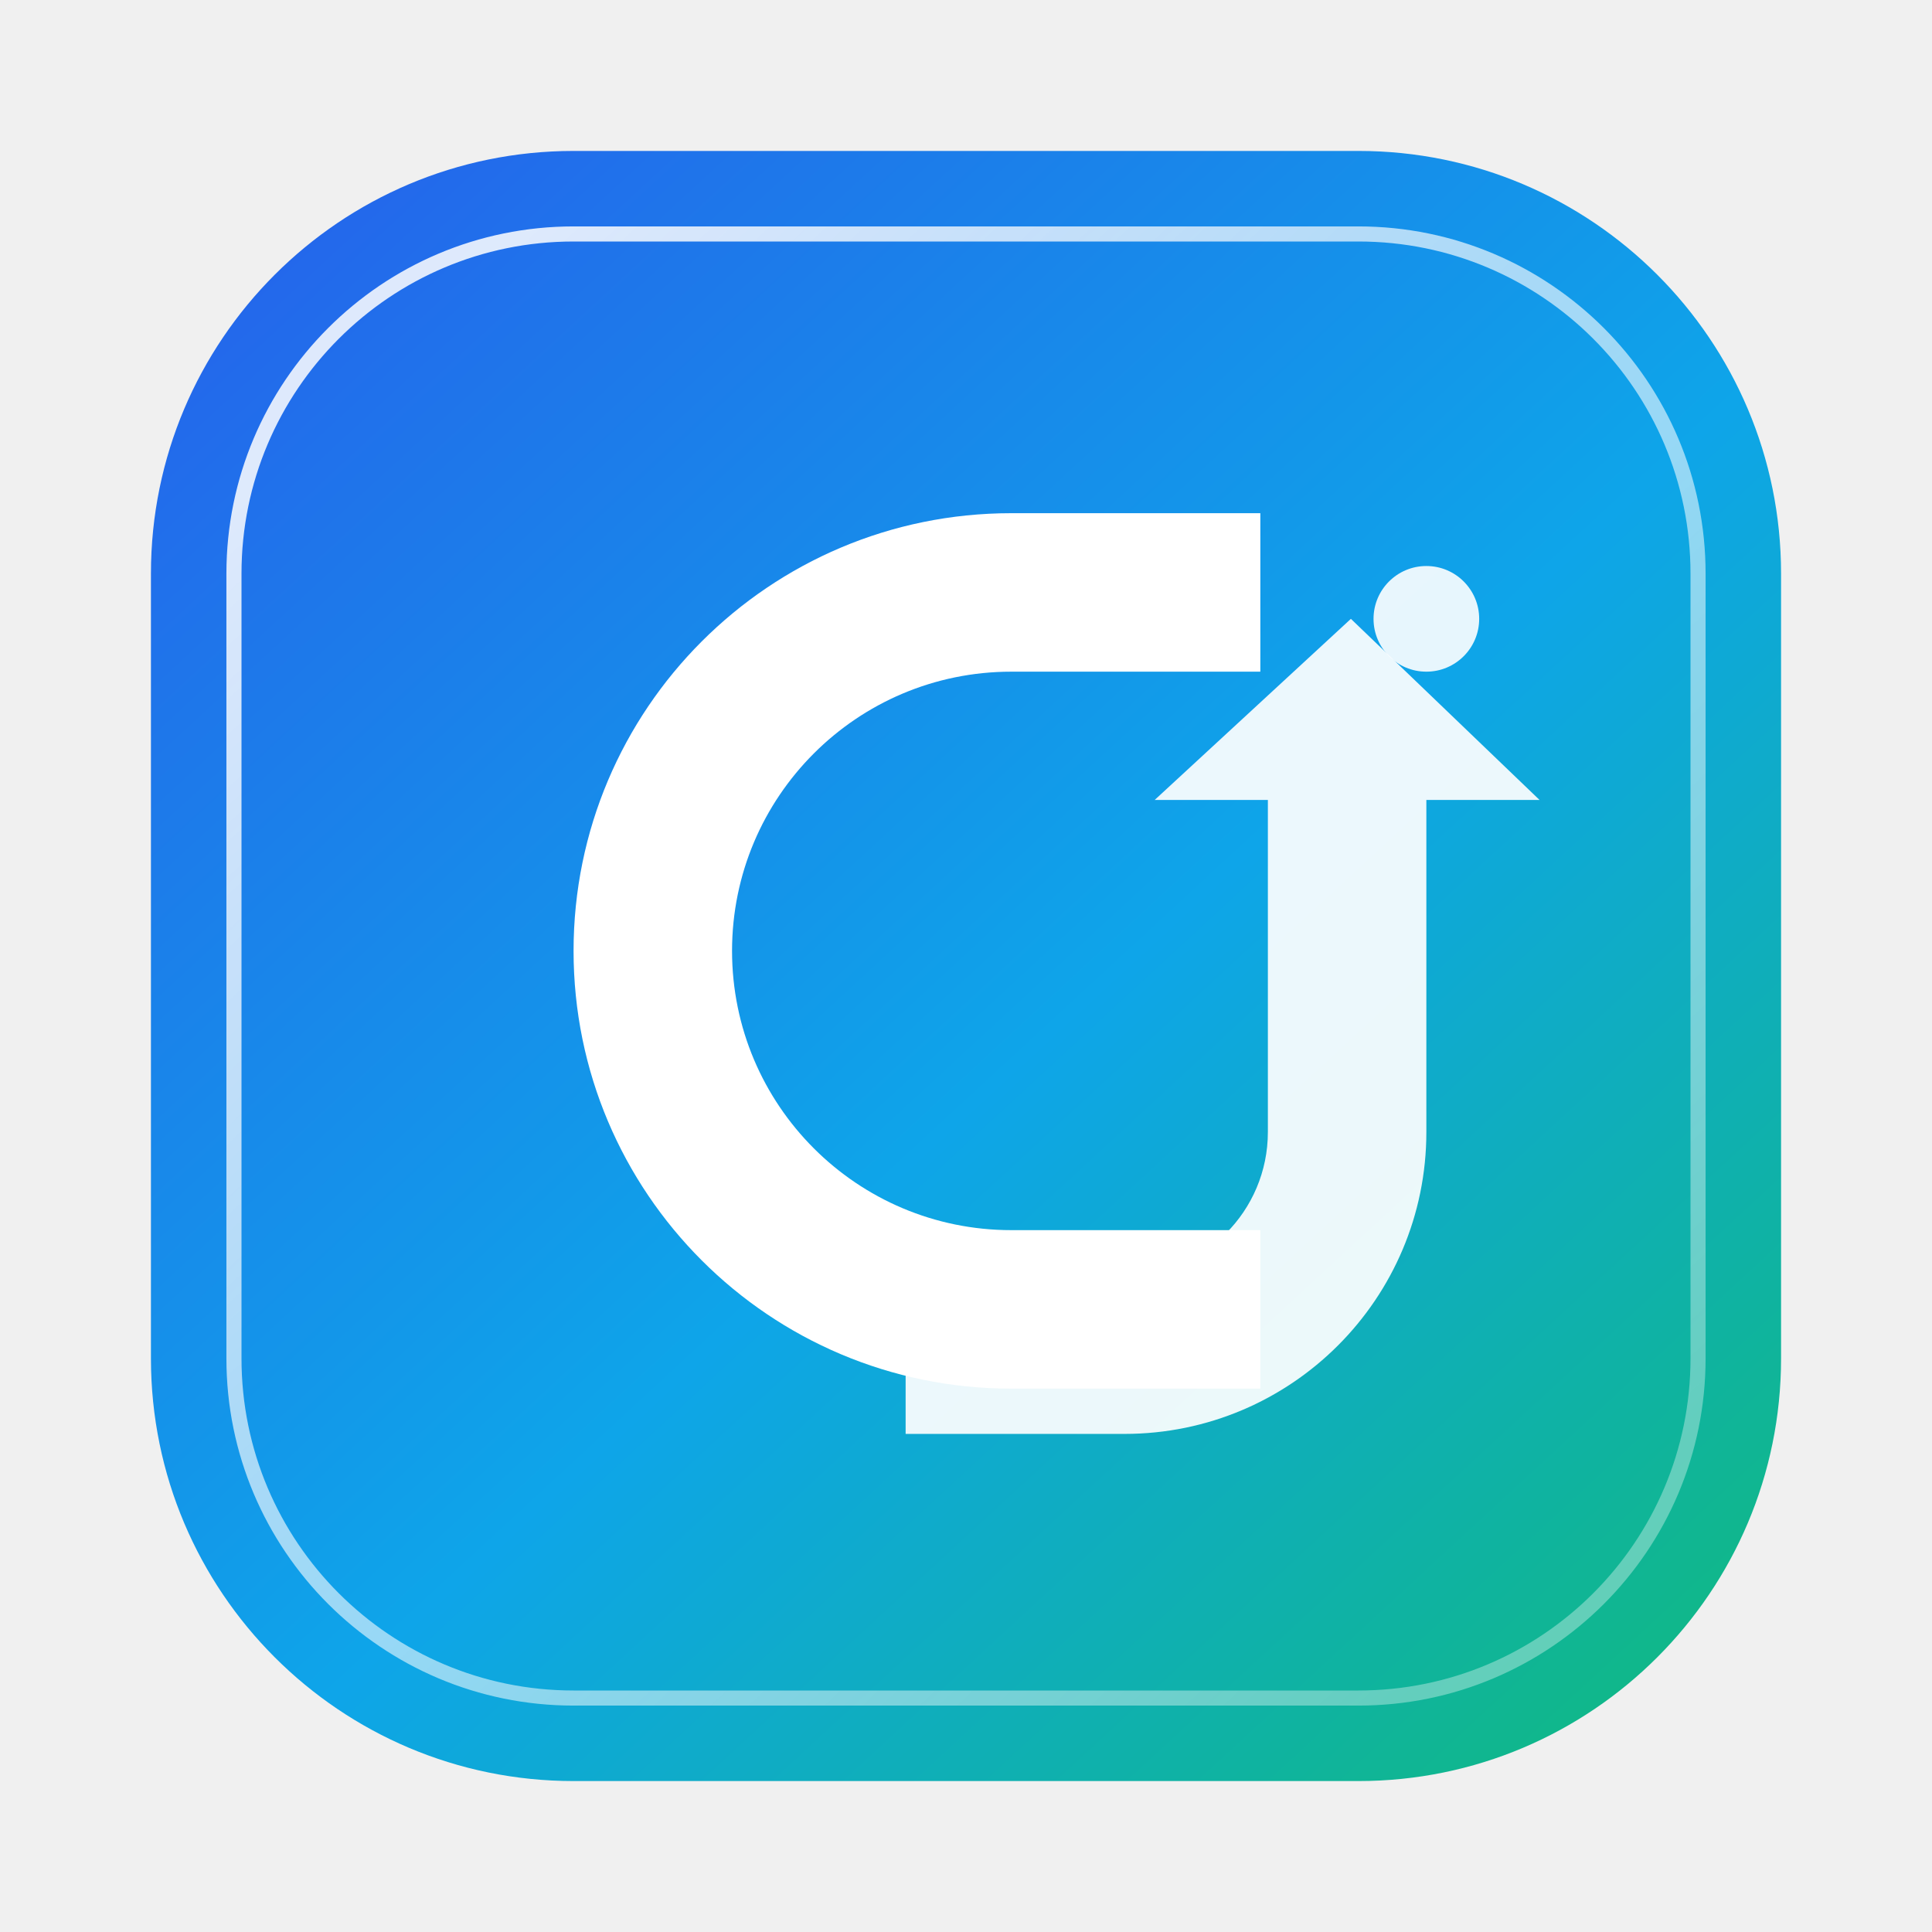
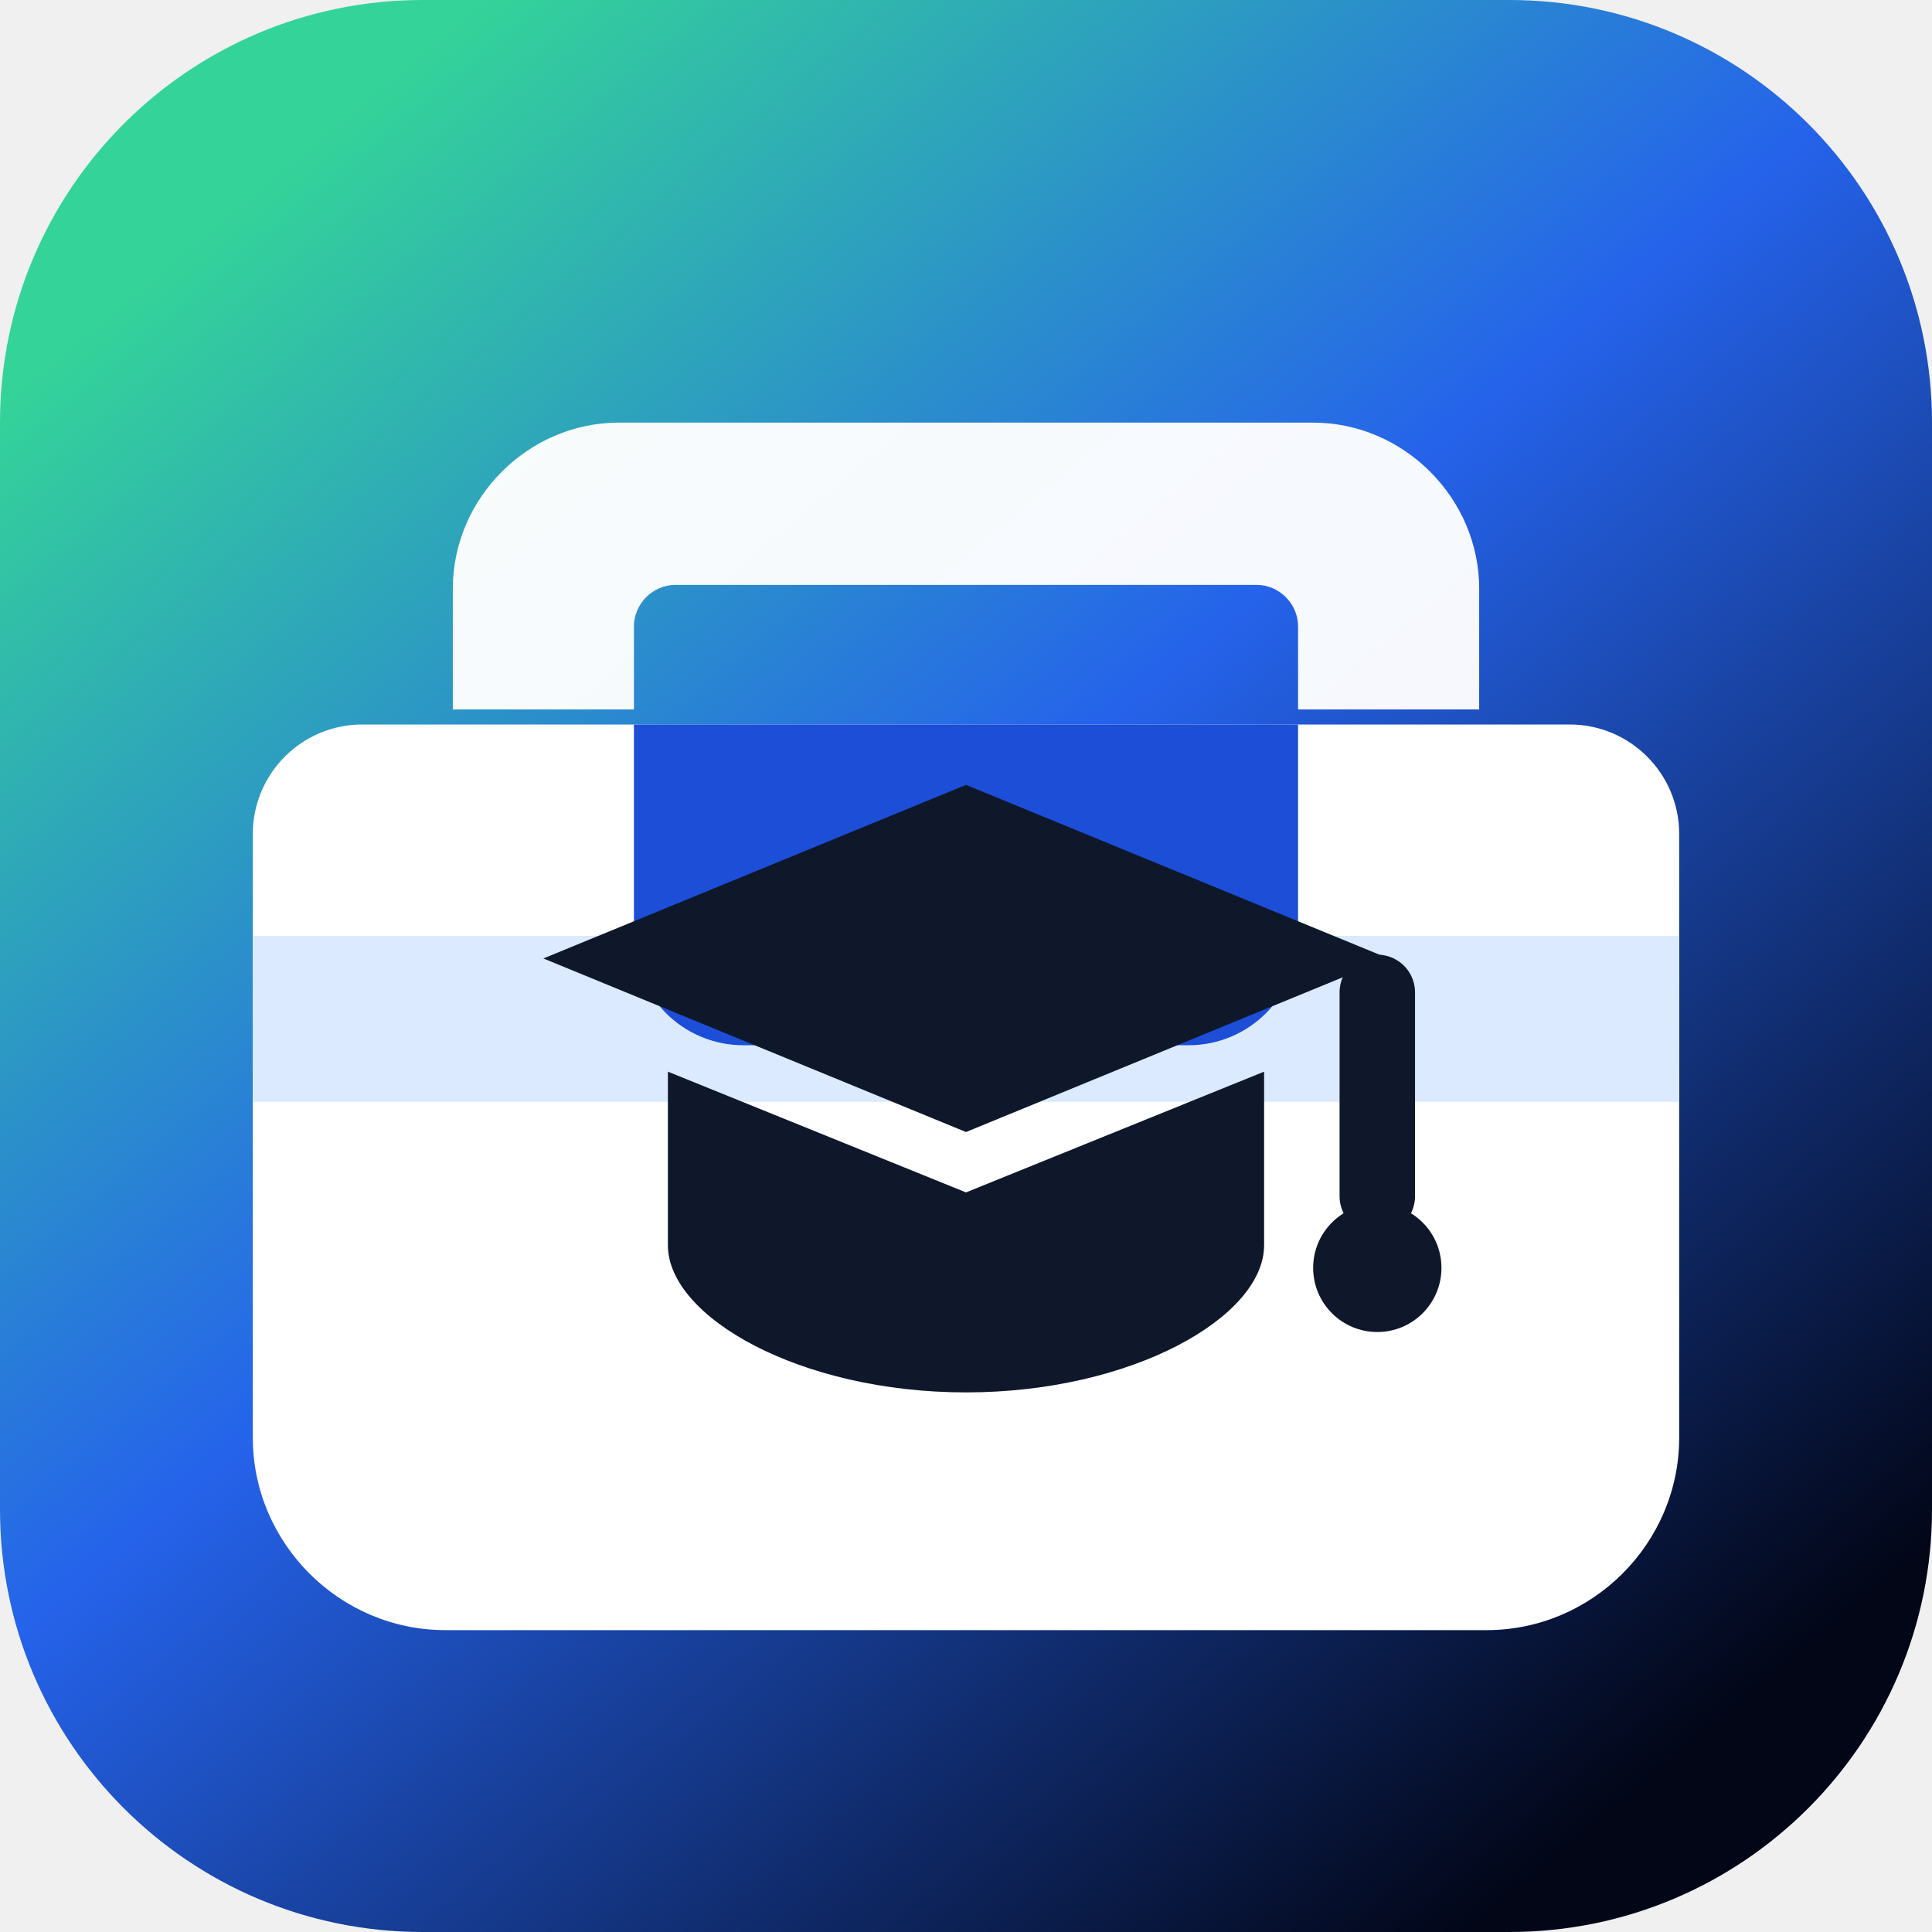
- <svg xmlns="http://www.w3.org/2000/svg" width="256" height="256" viewBox="0 0 256 256" fill="none">
+ <svg xmlns="http://www.w3.org/2000/svg" width="512" height="512" viewBox="0 0 512 512">
  <defs>
-     <linearGradient id="ct-bg" x1="32" y1="24" x2="224" y2="232" gradientUnits="userSpaceOnUse">
-       <stop stop-color="#2563EB" />
-       <stop offset="0.55" stop-color="#0EA5E9" />
-       <stop offset="1" stop-color="#10B981" />
-     </linearGradient>
-     <linearGradient id="ct-stroke" x1="52" y1="48" x2="202" y2="208" gradientUnits="userSpaceOnUse">
-       <stop stop-color="white" stop-opacity="0.85" />
-       <stop offset="1" stop-color="white" stop-opacity="0.35" />
+     <linearGradient id="bg" x1="80" y1="40" x2="440" y2="470" gradientUnits="userSpaceOnUse">
+       <stop offset="0" stop-color="#34d399" />
+       <stop offset="0.45" stop-color="#2563eb" />
+       <stop offset="1" stop-color="#020617" />
    </linearGradient>
  </defs>
-   <rect x="20" y="20" width="216" height="216" rx="56" fill="url(#ct-bg)" />
-   <rect x="31" y="31" width="194" height="194" rx="45" stroke="url(#ct-stroke)" stroke-width="2" />
-   <path d="M76 126C76 93.968 101.968 68 134 68H167V89H134C113.565 89 97 105.565 97 126C97 146.435 113.565 163 134 163H167V184H134C101.968 184 76 158.033 76 126Z" fill="white" />
-   <path d="M179 82L153 106H168V150C168 160.493 159.493 169 149 169H120V190H149C171.091 190 189 172.091 189 150V106H204L179 82Z" fill="white" fill-opacity="0.92" />
-   <circle cx="189" cy="82" r="7" fill="white" fill-opacity="0.9" />
+   <rect width="512" height="512" rx="112" fill="url(#bg)" />
+   <path d="M120 156c0-24 20-44 44-44h184c24 0 44 20 44 44v32h-48v-22c0-6-5-11-11-11H179c-6 0-11 5-11 11v22h-48v-32Z" fill="#fff" opacity=".96" />
+   <path d="M96 192h320c16 0 29 13 29 29v160c0 28-23 51-51 51H118c-28 0-51-23-51-51V221c0-16 13-29 29-29Z" fill="#fff" />
+   <path d="M67 248h378v44H67z" fill="#dbeafe" />
+   <path d="M168 192h176v56c0 16-13 29-29 29H197c-16 0-29-13-29-29v-56Z" fill="#1d4ed8" />
+   <path d="M256 300 144 254l112-46 112 46-112 46Z" fill="#0f172a" />
+   <path d="M177 284v46c0 19 35 39 79 39s79-20 79-39v-46l-79 32-79-32Z" fill="#0f172a" />
+   <path d="M365 263v54" stroke="#0f172a" stroke-width="20" stroke-linecap="round" />
+   <circle cx="365" cy="336" r="17" fill="#0f172a" />
</svg>
